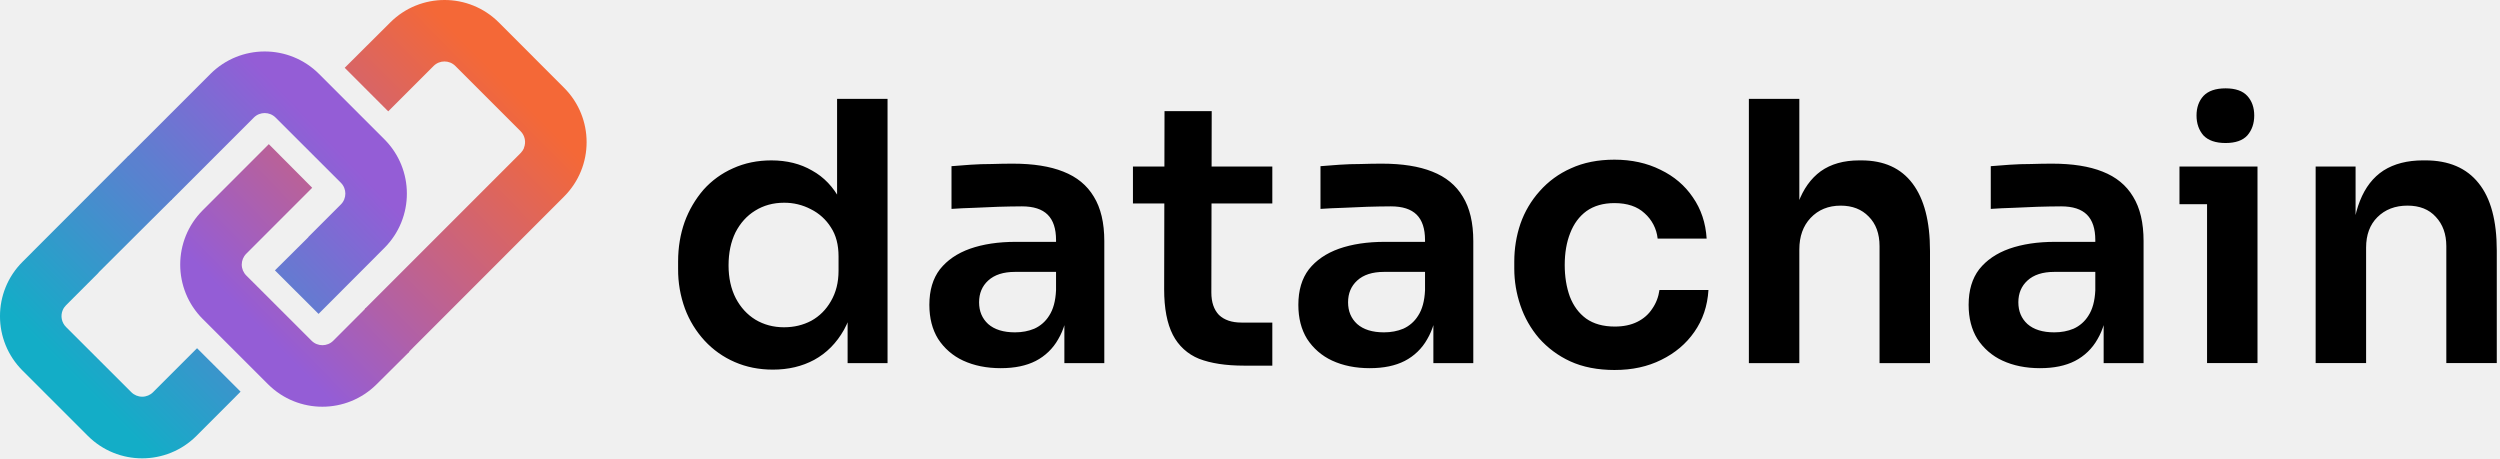
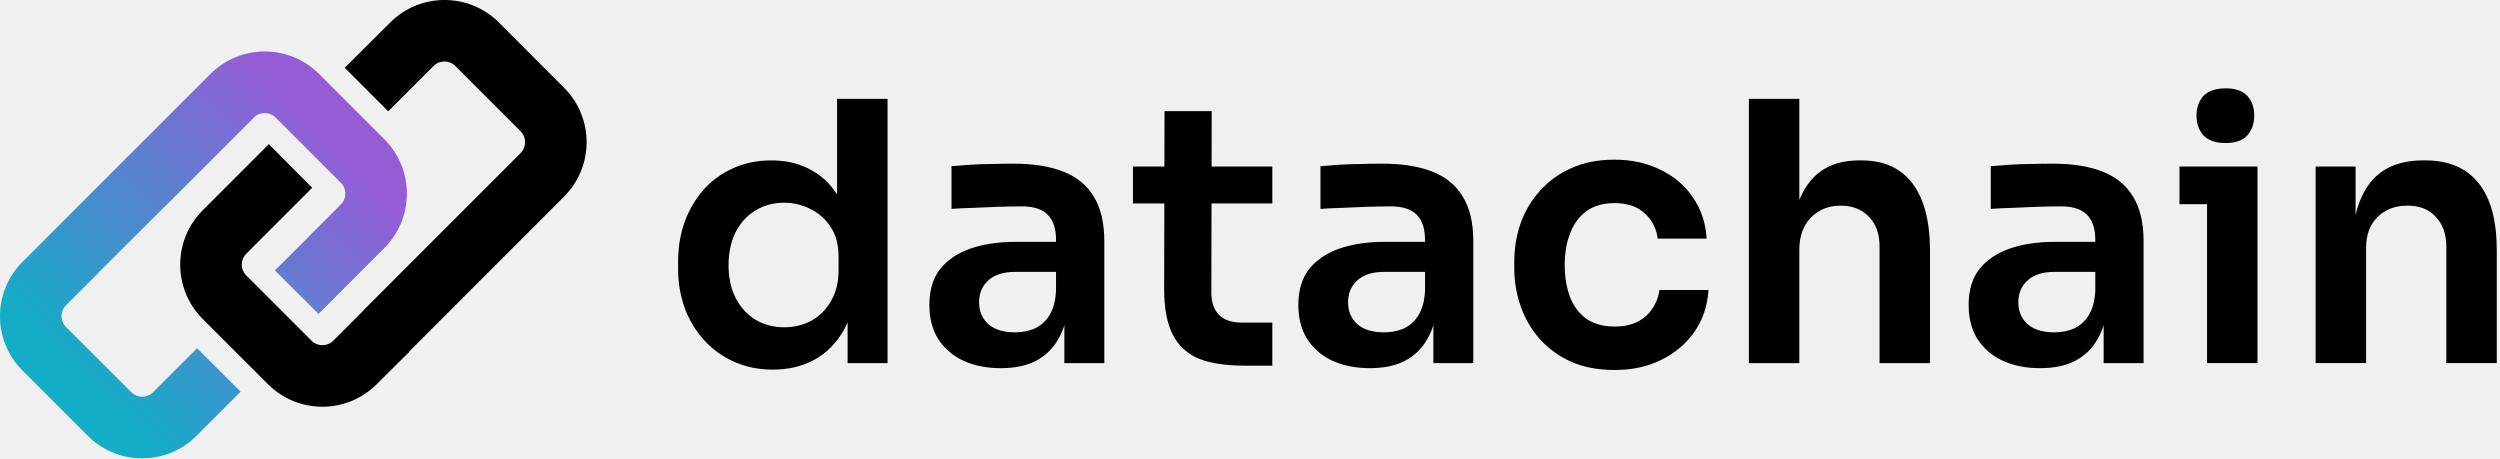
<svg xmlns="http://www.w3.org/2000/svg" width="180" height="33" fill="none">
  <style>
    .prefix__logo-fill {
      fill: #000; /* Default to light mode fill */
    }

    @media (prefers-color-scheme: dark) {
      .prefix__logo-fill {
        fill: #fff; /* Change fill to white for dark mode */
      }
    }
  </style>
-   <path fill-rule="evenodd" clip-rule="evenodd" d="M23.997 24.53l2.34-2.342 3.14 3.135-2.357 2.342a5.533 5.533 0 01-7.822 0l-4.704-4.7a5.536 5.536 0 010-7.823l4.76-4.763 3.124 3.14-4.745 4.747a1.106 1.106 0 000 1.57l4.699 4.694a1.107 1.107 0 001.565 0z" fill="url(#prefix__paint0_linear_449_28)" />
-   <path fill-rule="evenodd" clip-rule="evenodd" d="M37.733 10.65a1.184 1.184 0 01-.234.357L26.253 22.255l3.13 3.135 11.234-11.242a5.536 5.536 0 000-7.824l-4.699-4.705a5.534 5.534 0 00-7.822 0l-3.278 3.263 3.134 3.135 3.268-3.268a1.107 1.107 0 011.564 0l4.694 4.694a1.108 1.108 0 01.244 1.208h.011z" fill="url(#prefix__paint1_linear_449_28)" />
+   <path fill-rule="evenodd" clip-rule="evenodd" d="M23.997 24.53l2.34-2.342 3.14 3.135-2.357 2.342a5.533 5.533 0 01-7.822 0l-4.704-4.7a5.536 5.536 0 010-7.823l4.76-4.763 3.124 3.14-4.745 4.747a1.106 1.106 0 000 1.57l4.699 4.694a1.107 1.107 0 001.565 0z" class="prefix__logo-fill" />
+   <path fill-rule="evenodd" clip-rule="evenodd" d="M37.733 10.65a1.184 1.184 0 01-.234.357L26.253 22.255l3.13 3.135 11.234-11.242a5.536 5.536 0 000-7.824l-4.699-4.705a5.534 5.534 0 00-7.822 0l-3.278 3.263 3.134 3.135 3.268-3.268a1.107 1.107 0 011.564 0l4.694 4.694a1.108 1.108 0 01.244 1.208h.011z" class="prefix__logo-fill" />
  <path d="M24.54 14.722L22.2 17.063v.016l-2.405 2.388 3.14 3.134 4.741-4.75a5.534 5.534 0 000-7.822l-4.704-4.704a5.535 5.535 0 00-7.824 0l-5.955 5.954 3.14 3.13 5.944-5.945a1.107 1.107 0 011.565 0l4.7 4.694a1.107 1.107 0 010 1.564z" fill="url(#prefix__paint2_linear_449_28)" />
  <path d="M4.514 22.335c.054-.133.139-.256.24-.357L7.1 19.632l-.005-.011 3.14-3.129 2.147-2.135-3.135-3.14-7.629 7.638a5.534 5.534 0 000 7.822l4.705 4.704a5.536 5.536 0 007.824 0l3.175-3.18-3.134-3.13-3.165 3.165a1.106 1.106 0 01-1.57 0l-4.7-4.693a1.107 1.107 0 01-.24-1.208z" fill="url(#prefix__paint3_linear_449_28)" />
  <path d="M55.645 26.613c-.994 0-1.908-.182-2.745-.547a6.407 6.407 0 01-2.169-1.538 7.037 7.037 0 01-1.41-2.294 8.126 8.126 0 01-.497-2.867v-.547c0-1.008.157-1.955.47-2.841a7.478 7.478 0 011.36-2.32 6.201 6.201 0 012.116-1.538c.836-.382 1.76-.573 2.77-.573 1.115 0 2.09.243 2.927.73.854.469 1.533 1.181 2.038 2.137.506.956.784 2.155.837 3.597L60.27 16.76V7.117h3.633v19.027h-2.875v-6.02h.627c-.052 1.441-.348 2.649-.888 3.622-.54.956-1.255 1.677-2.143 2.163-.871.47-1.864.704-2.98.704zm.81-3.05c.714 0 1.367-.156 1.96-.469.592-.33 1.063-.799 1.41-1.407.367-.626.55-1.355.55-2.19v-1.042c0-.834-.183-1.53-.55-2.085a3.572 3.572 0 00-1.436-1.303 4.078 4.078 0 00-1.934-.47c-.784 0-1.481.192-2.091.574-.592.365-1.063.886-1.411 1.564-.331.678-.497 1.468-.497 2.372 0 .903.174 1.694.523 2.372.348.66.819 1.172 1.411 1.537.61.365 1.298.548 2.065.548zM76.635 26.144v-4.196h-.6v-4.666c0-.817-.201-1.425-.602-1.824-.4-.4-1.019-.6-1.855-.6a68.629 68.629 0 00-3.423.104c-.61.018-1.16.044-1.647.079v-3.076c.4-.035.854-.07 1.359-.104.505-.035 1.02-.052 1.542-.052.54-.018 1.045-.026 1.515-.026 1.464 0 2.675.19 3.633.573.976.382 1.707.982 2.195 1.799.505.816.758 1.885.758 3.205v8.784h-2.875zm-4.573.365c-1.028 0-1.934-.183-2.718-.547a4.274 4.274 0 01-1.803-1.564c-.418-.678-.627-1.495-.627-2.45 0-1.043.252-1.894.758-2.555.522-.66 1.245-1.155 2.169-1.485.94-.33 2.038-.495 3.293-.495h3.292v2.163h-3.345c-.836 0-1.48.208-1.934.625-.435.4-.653.921-.653 1.564s.218 1.164.653 1.564c.453.4 1.098.6 1.934.6.505 0 .967-.087 1.385-.261a2.413 2.413 0 001.072-.938c.296-.452.462-1.06.496-1.825l.889 1.017c-.087.99-.331 1.824-.732 2.502a3.899 3.899 0 01-1.62 1.564c-.68.347-1.516.52-2.509.52zM89.569 26.326c-1.307 0-2.387-.165-3.24-.495a3.635 3.635 0 01-1.882-1.72c-.419-.817-.628-1.911-.628-3.284l.026-12.824h3.398l-.026 13.058c0 .695.183 1.234.548 1.616.384.365.924.548 1.62.548h2.222v3.101h-2.038zM81.572 14.65V11.99h10.035v2.659H81.572zM103.203 26.144v-4.196h-.601v-4.666c0-.817-.201-1.425-.601-1.824-.401-.4-1.02-.6-1.856-.6a68.629 68.629 0 00-3.423.104c-.61.018-1.159.044-1.647.079v-3.076c.4-.035.854-.07 1.36-.104.504-.035 1.018-.052 1.541-.052.54-.018 1.045-.026 1.516-.026 1.463 0 2.674.19 3.632.573.976.382 1.708.982 2.196 1.799.505.816.757 1.885.757 3.205v8.784h-2.874zm-4.574.365c-1.028 0-1.934-.183-2.718-.547a4.274 4.274 0 01-1.803-1.564c-.418-.678-.627-1.495-.627-2.45 0-1.043.253-1.894.758-2.555.523-.66 1.246-1.155 2.169-1.485.94-.33 2.038-.495 3.293-.495h3.293v2.163h-3.345c-.837 0-1.481.208-1.934.625-.436.4-.654.921-.654 1.564s.218 1.164.654 1.564c.453.4 1.097.6 1.934.6.505 0 .966-.087 1.385-.261a2.417 2.417 0 001.071-.938c.296-.452.462-1.06.497-1.825l.888 1.017c-.087.99-.331 1.824-.732 2.502a3.897 3.897 0 01-1.62 1.564c-.679.347-1.516.52-2.509.52zM116.267 26.64c-1.237 0-2.309-.21-3.215-.626a6.773 6.773 0 01-2.247-1.668A7.117 7.117 0 01109.472 22a8.19 8.19 0 01-.444-2.659v-.495c0-.956.148-1.868.444-2.737a6.905 6.905 0 011.385-2.346 6.488 6.488 0 012.247-1.642c.906-.417 1.952-.625 3.136-.625 1.237 0 2.344.243 3.319.73.976.469 1.751 1.13 2.326 1.98.593.852.924 1.843.993 2.972h-3.528a2.824 2.824 0 00-.941-1.825c-.522-.486-1.245-.73-2.169-.73-.801 0-1.472.192-2.012.574-.523.382-.915.912-1.176 1.59-.261.66-.392 1.425-.392 2.294 0 .834.122 1.59.366 2.267.261.678.653 1.208 1.176 1.59.54.382 1.228.574 2.065.574.627 0 1.167-.114 1.62-.34.453-.225.81-.538 1.071-.938.279-.4.453-.851.523-1.355h3.528c-.07 1.147-.409 2.155-1.019 3.023-.593.852-1.385 1.52-2.378 2.007-.976.487-2.091.73-3.345.73zM125.919 26.144V7.117h3.633v11.104h-.628c0-1.425.183-2.633.549-3.623.366-.99.906-1.747 1.62-2.268.732-.521 1.656-.782 2.771-.782h.156c1.621 0 2.849.556 3.685 1.668.836 1.112 1.255 2.728 1.255 4.848v8.08h-3.633v-8.419c0-.903-.261-1.616-.784-2.137-.505-.521-1.176-.782-2.012-.782-.889 0-1.612.296-2.169.886-.54.574-.81 1.33-.81 2.268v8.184h-3.633zM151.463 26.144v-4.196h-.601v-4.666c0-.817-.201-1.425-.601-1.824-.401-.4-1.02-.6-1.856-.6a68.524 68.524 0 00-3.423.104c-.61.018-1.159.044-1.647.079v-3.076c.401-.035.854-.07 1.359-.104a22.491 22.491 0 011.542-.052c.54-.018 1.045-.026 1.516-.026 1.463 0 2.674.19 3.632.573.976.382 1.708.982 2.196 1.799.505.816.757 1.885.757 3.205v8.784h-2.874zm-4.574.365c-1.027 0-1.933-.183-2.717-.547a4.277 4.277 0 01-1.804-1.564c-.418-.678-.627-1.495-.627-2.45 0-1.043.253-1.894.758-2.555.523-.66 1.246-1.155 2.169-1.485.941-.33 2.038-.495 3.293-.495h3.293v2.163h-3.345c-.837 0-1.481.208-1.934.625-.436.4-.654.921-.654 1.564s.218 1.164.654 1.564c.453.4 1.097.6 1.934.6.505 0 .967-.087 1.385-.261a2.417 2.417 0 001.071-.938c.296-.452.462-1.06.497-1.825l.888 1.017c-.087.99-.331 1.824-.731 2.502a3.905 3.905 0 01-1.621 1.564c-.679.347-1.516.52-2.509.52zM158.908 26.144V11.99h3.632v14.153h-3.632zm-1.986-11.442v-2.71h5.618v2.71h-5.618zm3.319-4.405c-.715 0-1.246-.183-1.594-.547-.331-.383-.497-.86-.497-1.434 0-.573.166-1.042.497-1.407.348-.365.879-.548 1.594-.548.714 0 1.237.183 1.568.548.331.365.496.834.496 1.407 0 .574-.165 1.051-.496 1.434-.331.364-.854.547-1.568.547zM166.727 26.144V11.99h2.875v6.073h-.262c0-1.442.192-2.641.575-3.597.384-.973.95-1.703 1.699-2.19.766-.486 1.716-.729 2.848-.729h.157c1.69 0 2.971.547 3.842 1.642.871 1.077 1.307 2.693 1.307 4.848v8.106h-3.633v-8.419c0-.869-.253-1.572-.758-2.11-.488-.54-1.167-.809-2.038-.809-.889 0-1.612.278-2.169.834-.54.539-.811 1.269-.811 2.19v8.314h-3.632z" class="prefix__logo-fill" />
  <defs>
    <linearGradient id="prefix__paint0_linear_449_28" x1="36.032" y1="5.404" x2="18.067" y2="23.054" gradientUnits="userSpaceOnUse">
      <stop stop-color="#F46837" />
      <stop offset="1" stop-color="#945DD6" />
    </linearGradient>
    <linearGradient id="prefix__paint1_linear_449_28" x1="36.045" y1="5.607" x2="18.067" y2="23.363" gradientUnits="userSpaceOnUse">
      <stop stop-color="#F46837" />
      <stop offset="1" stop-color="#945DD6" />
    </linearGradient>
    <linearGradient id="prefix__paint2_linear_449_28" x1="5.924" y1="27.432" x2="23.883" y2="10.239" gradientUnits="userSpaceOnUse">
      <stop stop-color="#13ADC7" />
      <stop offset="1" stop-color="#945DD6" />
    </linearGradient>
    <linearGradient id="prefix__paint3_linear_449_28" x1="5.77" y1="27.586" x2="23.574" y2="9.776" gradientUnits="userSpaceOnUse">
      <stop stop-color="#13ADC7" />
      <stop offset="1" stop-color="#945DD6" />
    </linearGradient>
  </defs>
</svg>
